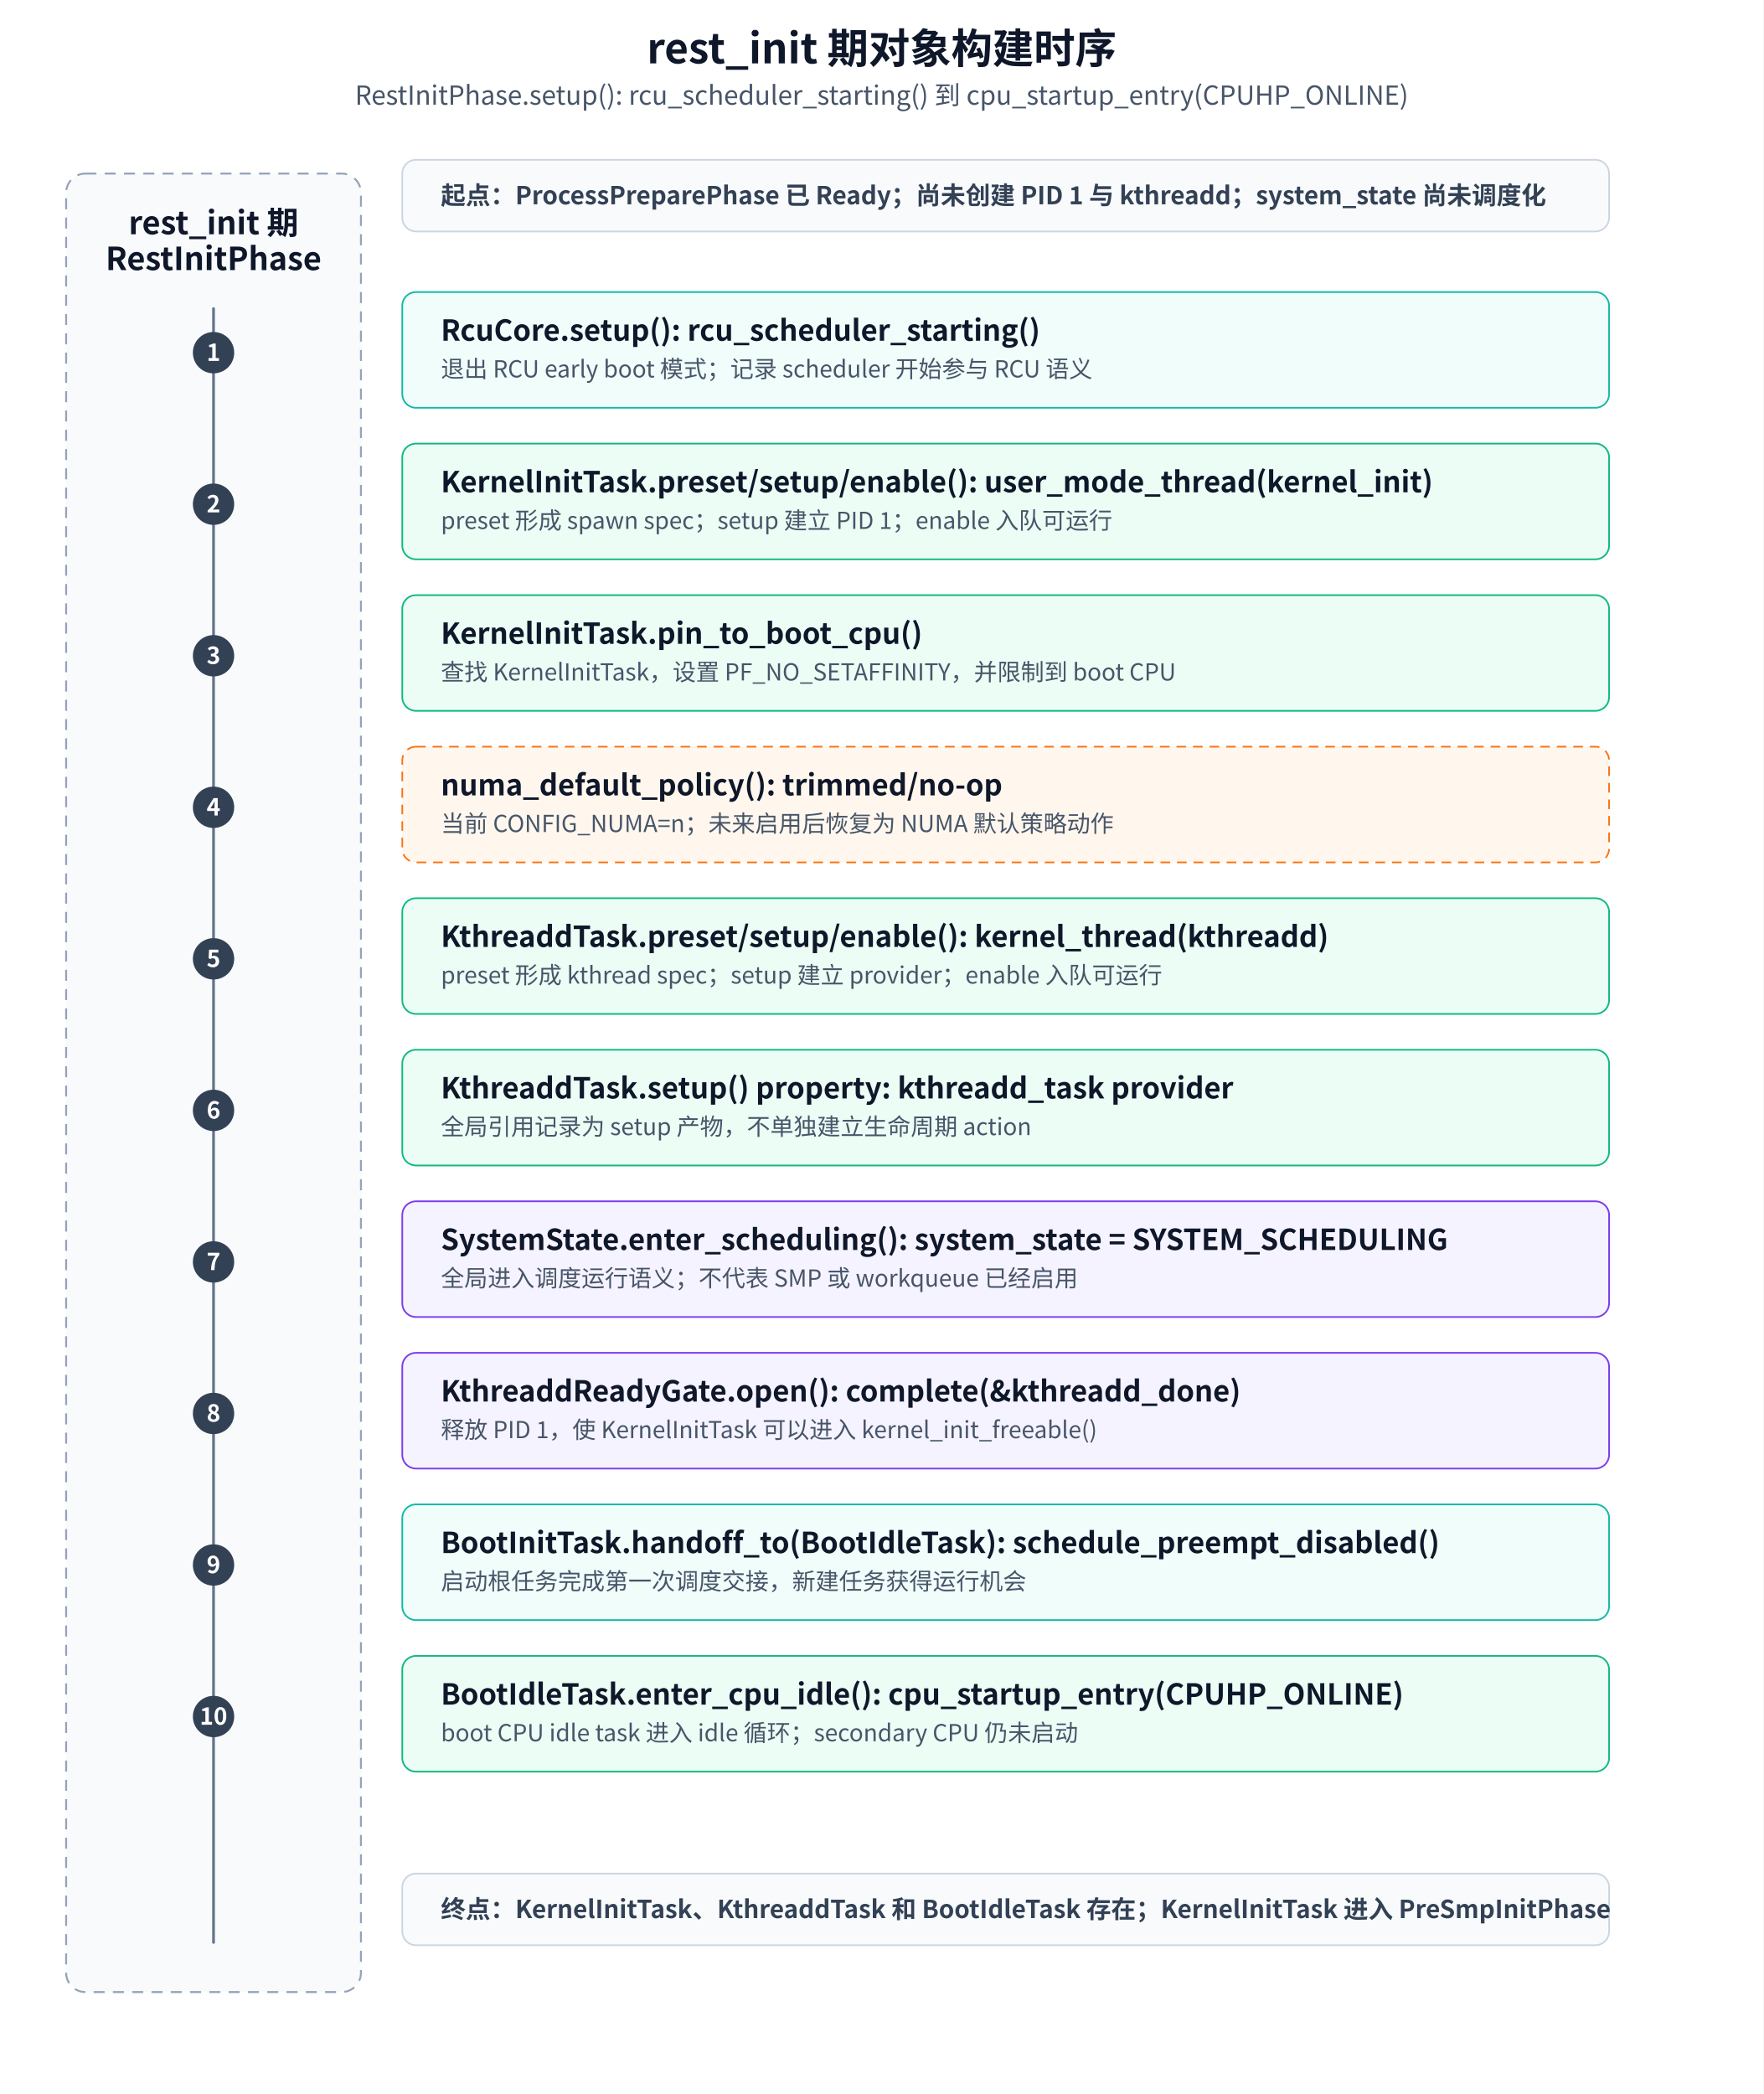
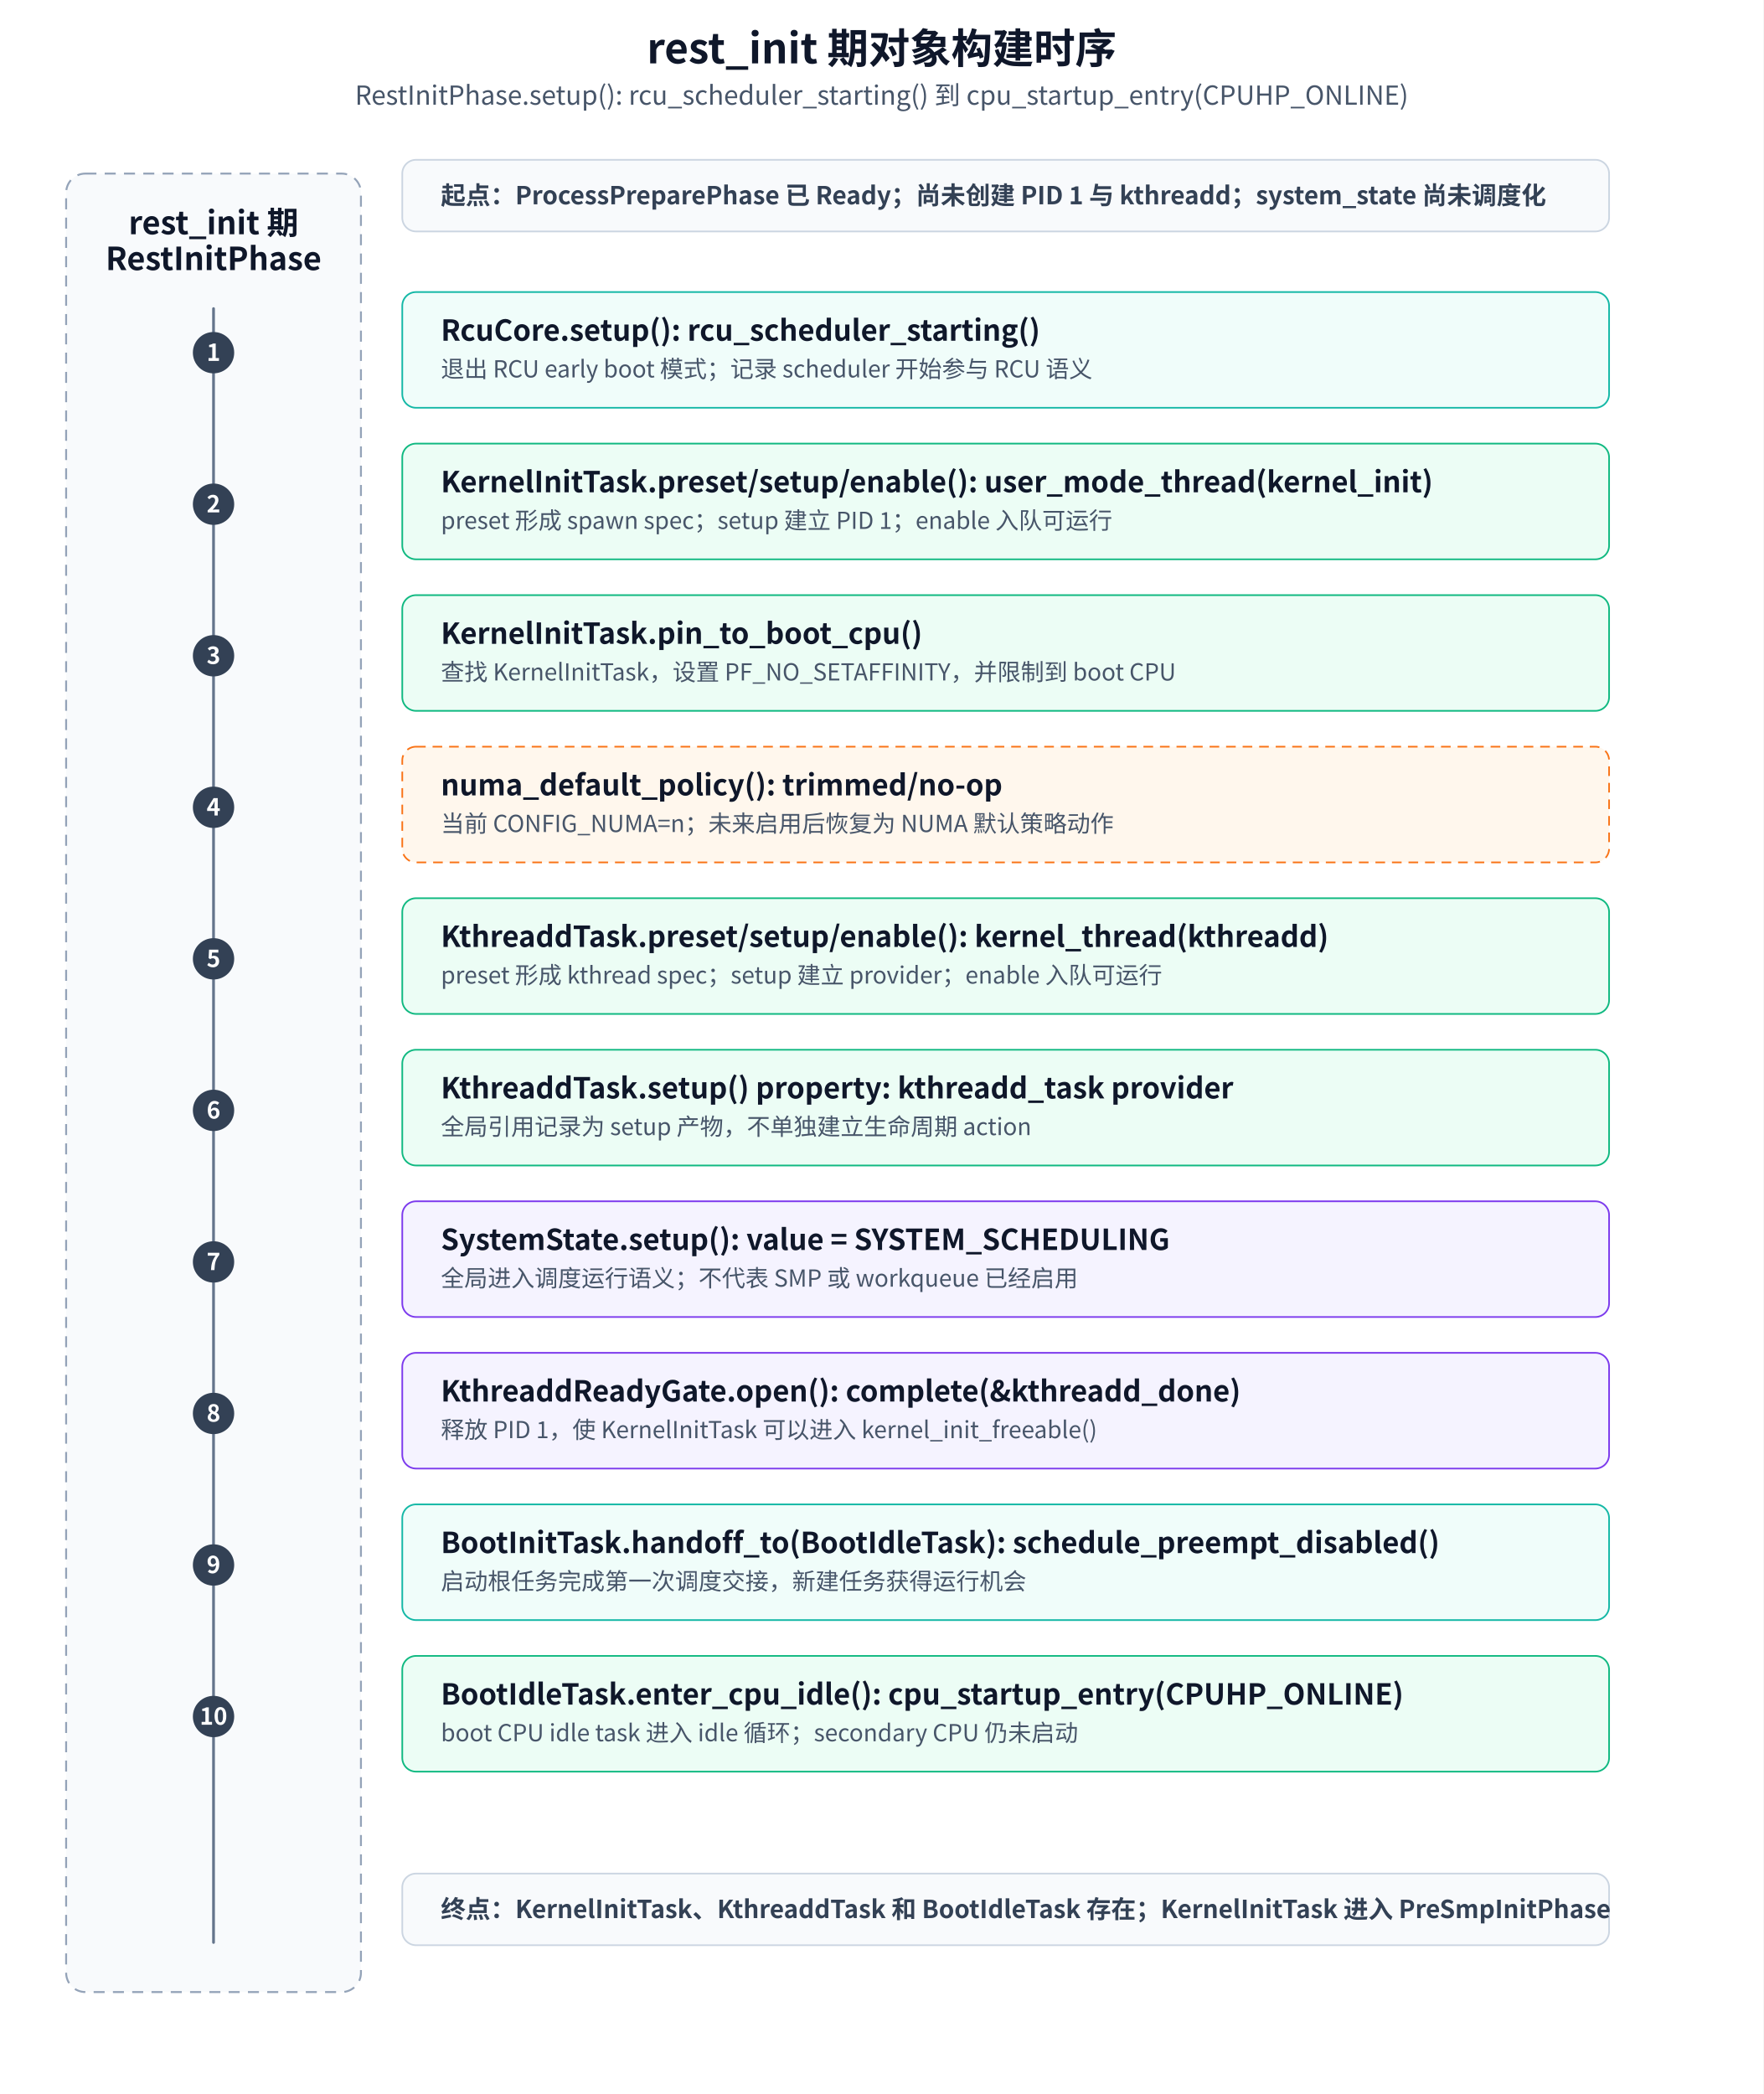
<svg xmlns="http://www.w3.org/2000/svg" width="1280" height="1520" viewBox="0 0 1280 1520" role="img" aria-labelledby="title desc">
  <defs>
    <style>
      text { font-family: "Microsoft YaHei", "Noto Sans CJK SC", "Source Han Sans SC", Arial, sans-serif; fill: #0f172a; }
      .title { font-size: 30px; font-weight: 600; }
      .subtitle { font-size: 19px; fill: #475569; }
      .lane { fill: #f8fafc; stroke: #94a3b8; stroke-width: 1.4; stroke-dasharray: 8 6; }
      .box { fill: #ffffff; stroke: #334155; stroke-width: 1.2; }
      .stage { fill: #f8fafc; stroke: #cbd5e1; stroke-width: 1.2; }
      .flow { fill: #ecfdf5; stroke: #10b981; }
      .sched { fill: #f0fdfa; stroke: #14b8a6; }
      .sync { fill: #f5f3ff; stroke: #7c3aed; }
      .trimmed { fill: #fff7ed; stroke: #f97316; stroke-dasharray: 7 5; }
      .obj { font-size: 23px; font-weight: 600; dominant-baseline: middle; }
      .line1 { font-size: 21px; font-weight: 600; dominant-baseline: middle; }
      .line2 { font-size: 17px; fill: #475569; dominant-baseline: middle; }
      .boundary { font-size: 18px; font-weight: 600; fill: #334155; dominant-baseline: middle; }
      .num { font-size: 17px; font-weight: 600; fill: #ffffff; text-anchor: middle; dominant-baseline: middle; }
      .timeline { stroke: #64748b; stroke-width: 2; stroke-linecap: round; }
      .dot { fill: #334155; }
    </style>
  </defs>
  <rect x="0" y="0" width="1280" height="1520" fill="#ffffff" />
  <text x="640" y="46" text-anchor="middle" class="title">rest_init 期对象构建时序</text>
  <text x="640" y="76" text-anchor="middle" class="subtitle">RestInitPhase.setup(): rcu_scheduler_starting() 到 cpu_startup_entry(CPUHP_ONLINE)</text>
  <rect x="48" y="126" width="214" height="1320" rx="14" class="lane" />
  <text x="155" y="162" text-anchor="middle" class="obj">rest_init 期</text>
  <text x="155" y="188" text-anchor="middle" class="obj">RestInitPhase</text>
  <line x1="155" y1="224" x2="155" y2="1410" class="timeline" />
  <rect x="292" y="116" width="876" height="52" rx="10" class="stage" />
  <text x="320" y="142" class="boundary">起点：ProcessPreparePhase 已 Ready；尚未创建 PID 1 与 kthreadd；system_state 尚未调度化</text>
  <g transform="translate(0 -48)">
    <g transform="translate(0 56)">
      <circle cx="155" cy="248" r="15" class="dot" />
      <text x="155" y="248" class="num">1</text>
      <rect x="292" y="204" width="876" height="84" rx="10" class="box sched" />
      <text x="320" y="232" class="line1">RcuCore.setup(): rcu_scheduler_starting()</text>
      <text x="320" y="260" class="line2">退出 RCU early boot 模式；记录 scheduler 开始参与 RCU 语义</text>
    </g>
    <g transform="translate(0 166)">
      <circle cx="155" cy="248" r="15" class="dot" />
      <text x="155" y="248" class="num">2</text>
      <rect x="292" y="204" width="876" height="84" rx="10" class="box flow" />
      <text x="320" y="232" class="line1">KernelInitTask.preset/setup/enable(): user_mode_thread(kernel_init)</text>
      <text x="320" y="260" class="line2">preset 形成 spawn spec；setup 建立 PID 1；enable 入队可运行</text>
    </g>
    <g transform="translate(0 276)">
      <circle cx="155" cy="248" r="15" class="dot" />
      <text x="155" y="248" class="num">3</text>
      <rect x="292" y="204" width="876" height="84" rx="10" class="box flow" />
      <text x="320" y="232" class="line1">KernelInitTask.pin_to_boot_cpu()</text>
      <text x="320" y="260" class="line2">查找 KernelInitTask，设置 PF_NO_SETAFFINITY，并限制到 boot CPU</text>
    </g>
    <g transform="translate(0 386)">
      <circle cx="155" cy="248" r="15" class="dot" />
      <text x="155" y="248" class="num">4</text>
      <rect x="292" y="204" width="876" height="84" rx="10" class="box trimmed" />
      <text x="320" y="232" class="line1">numa_default_policy(): trimmed/no-op</text>
      <text x="320" y="260" class="line2">当前 CONFIG_NUMA=n；未来启用后恢复为 NUMA 默认策略动作</text>
    </g>
    <g transform="translate(0 496)">
      <circle cx="155" cy="248" r="15" class="dot" />
      <text x="155" y="248" class="num">5</text>
      <rect x="292" y="204" width="876" height="84" rx="10" class="box flow" />
      <text x="320" y="232" class="line1">KthreaddTask.preset/setup/enable(): kernel_thread(kthreadd)</text>
      <text x="320" y="260" class="line2">preset 形成 kthread spec；setup 建立 provider；enable 入队可运行</text>
    </g>
    <g transform="translate(0 606)">
      <circle cx="155" cy="248" r="15" class="dot" />
      <text x="155" y="248" class="num">6</text>
      <rect x="292" y="204" width="876" height="84" rx="10" class="box flow" />
      <text x="320" y="232" class="line1">KthreaddTask.setup() property: kthreadd_task provider</text>
      <text x="320" y="260" class="line2">全局引用记录为 setup 产物，不单独建立生命周期 action</text>
    </g>
    <g transform="translate(0 716)">
      <circle cx="155" cy="248" r="15" class="dot" />
      <text x="155" y="248" class="num">7</text>
      <rect x="292" y="204" width="876" height="84" rx="10" class="box sync" />
-       <text x="320" y="232" class="line1">SystemState.enter_scheduling(): system_state = SYSTEM_SCHEDULING</text>
+       <text x="320" y="232" class="line1">SystemState.setup(): value = SYSTEM_SCHEDULING</text>
      <text x="320" y="260" class="line2">全局进入调度运行语义；不代表 SMP 或 workqueue 已经启用</text>
    </g>
    <g transform="translate(0 826)">
      <circle cx="155" cy="248" r="15" class="dot" />
      <text x="155" y="248" class="num">8</text>
      <rect x="292" y="204" width="876" height="84" rx="10" class="box sync" />
      <text x="320" y="232" class="line1">KthreaddReadyGate.open(): complete(&amp;kthreadd_done)</text>
      <text x="320" y="260" class="line2">释放 PID 1，使 KernelInitTask 可以进入 kernel_init_freeable()</text>
    </g>
    <g transform="translate(0 936)">
      <circle cx="155" cy="248" r="15" class="dot" />
      <text x="155" y="248" class="num">9</text>
      <rect x="292" y="204" width="876" height="84" rx="10" class="box sched" />
      <text x="320" y="232" class="line1">BootInitTask.handoff_to(BootIdleTask): schedule_preempt_disabled()</text>
      <text x="320" y="260" class="line2">启动根任务完成第一次调度交接，新建任务获得运行机会</text>
    </g>
    <g transform="translate(0 1046)">
      <circle cx="155" cy="248" r="15" class="dot" />
      <text x="155" y="248" class="num">10</text>
      <rect x="292" y="204" width="876" height="84" rx="10" class="box flow" />
      <text x="320" y="232" class="line1">BootIdleTask.enter_cpu_idle(): cpu_startup_entry(CPUHP_ONLINE)</text>
      <text x="320" y="260" class="line2">boot CPU idle task 进入 idle 循环；secondary CPU 仍未启动</text>
    </g>
  </g>
  <rect x="292" y="1360" width="876" height="52" rx="10" class="stage" />
  <text x="320" y="1386" class="boundary">终点：KernelInitTask、KthreaddTask 和 BootIdleTask 存在；KernelInitTask 进入 PreSmpInitPhase</text>
</svg>
